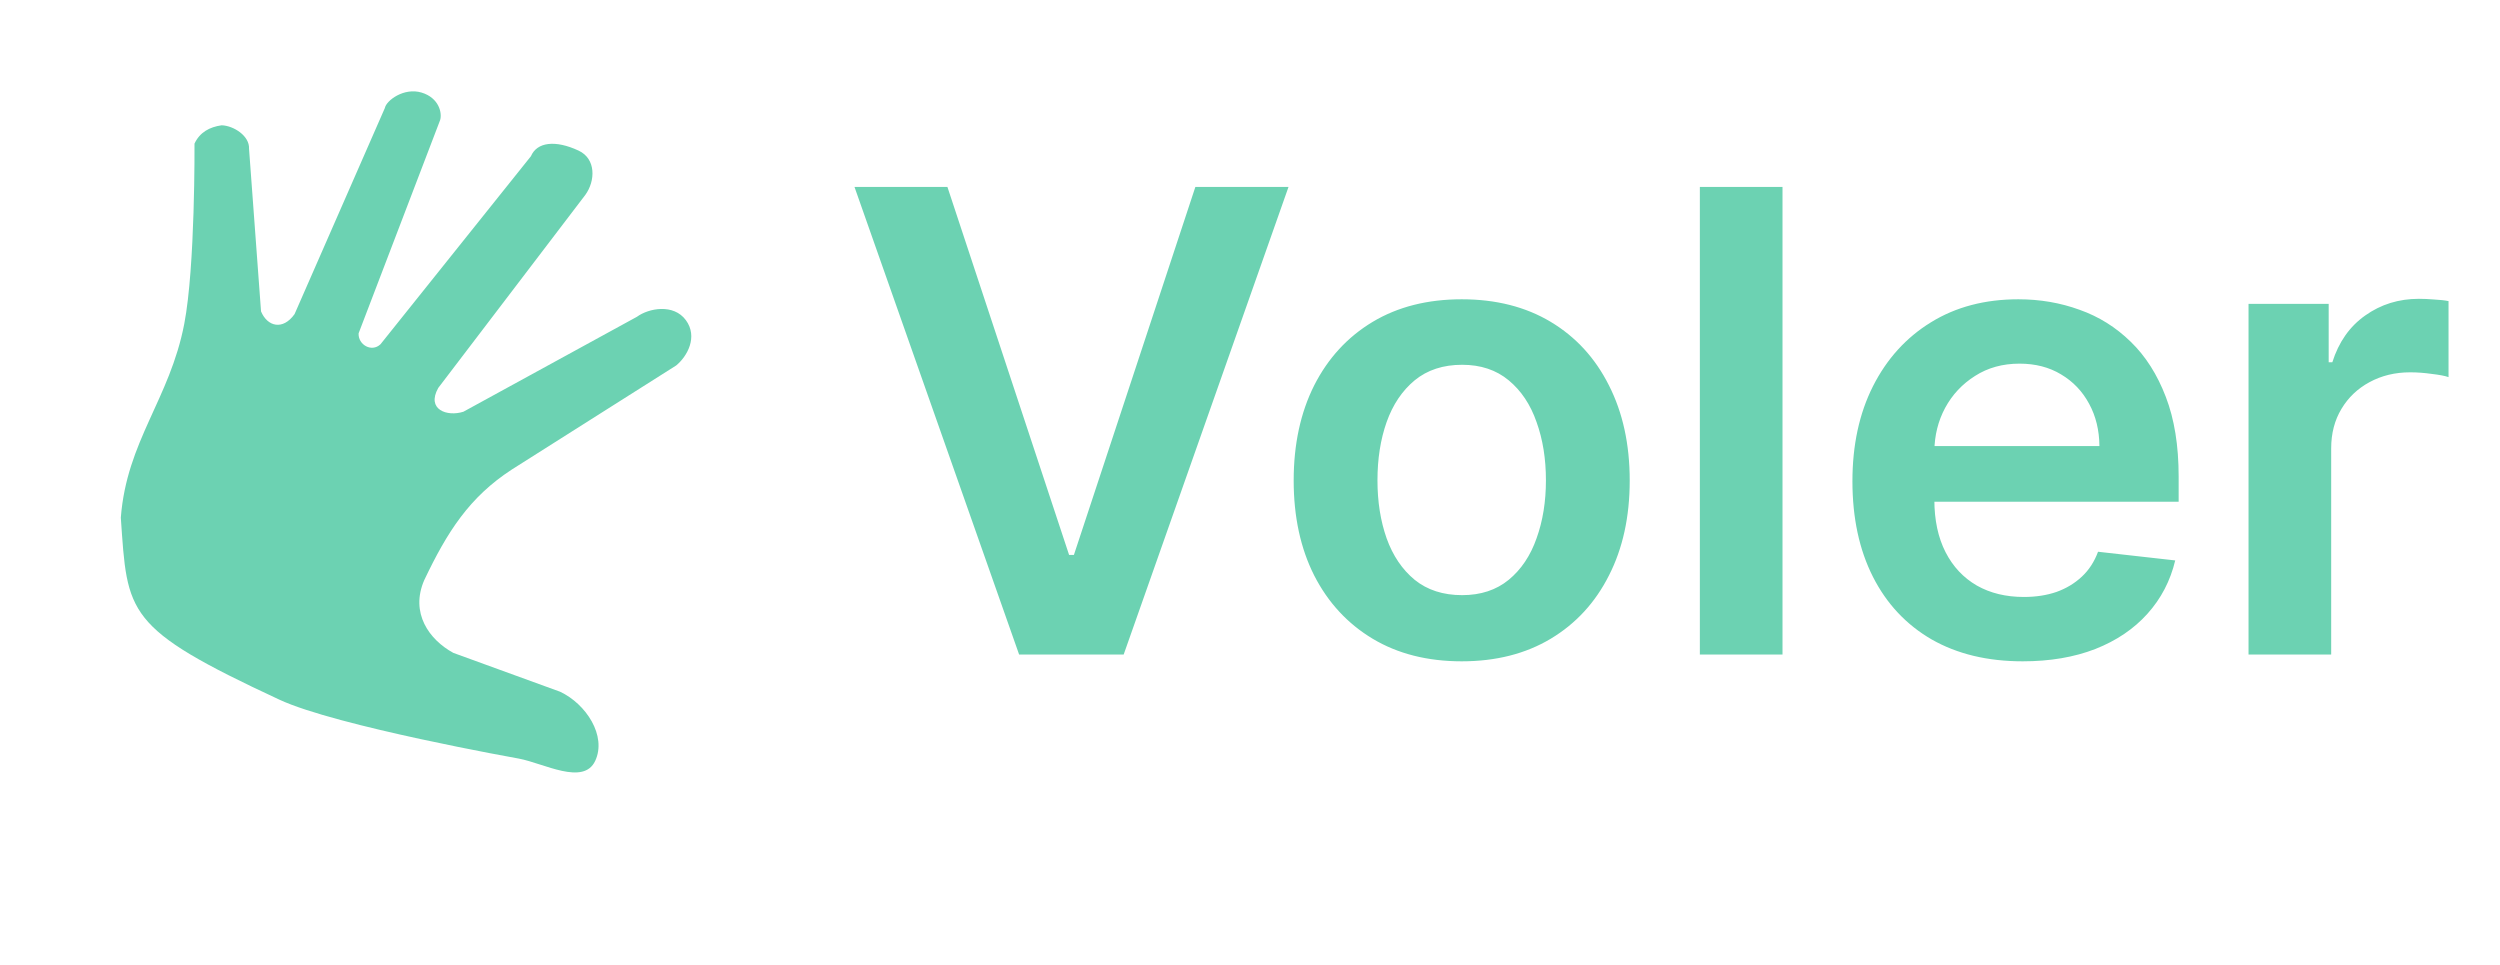
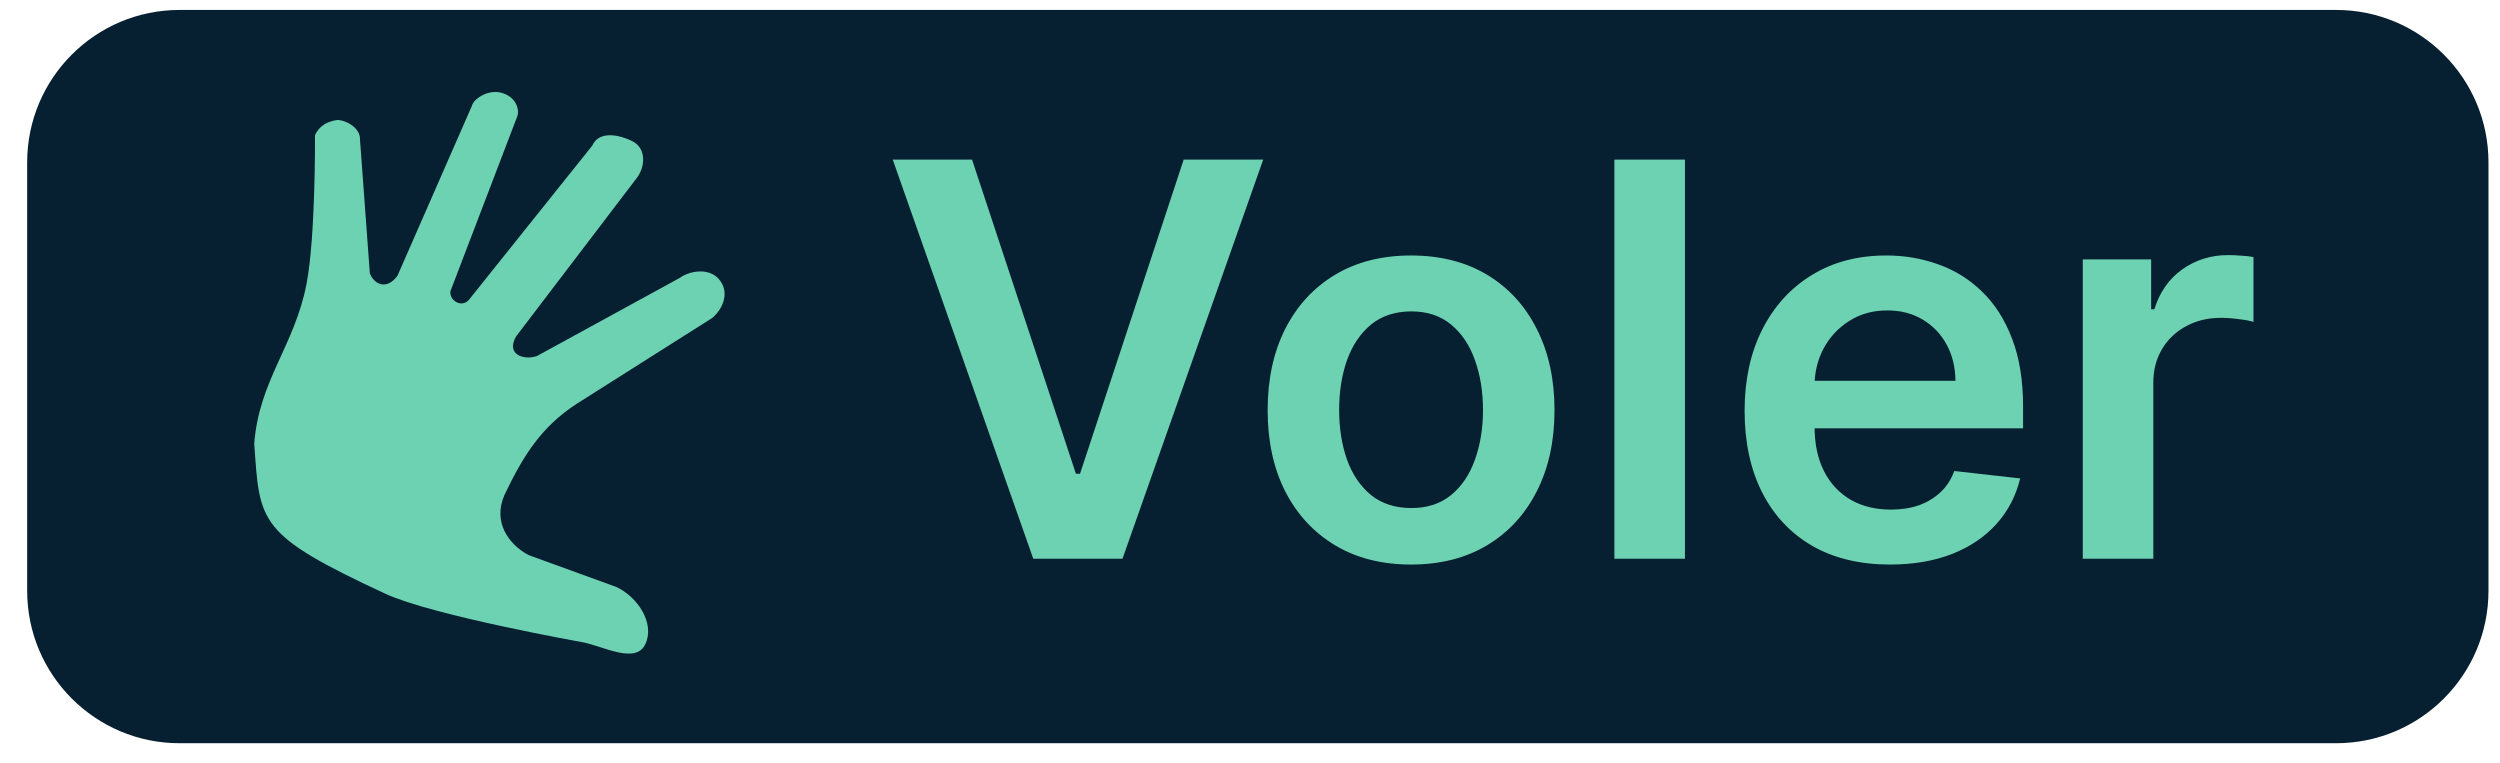
- <svg xmlns="http://www.w3.org/2000/svg" width="70" height="27" viewBox="0 0 70 27" fill="none">
-   <path d="M26.528 5.235L29.935 15.539H30.069L33.47 5.235H36.078L31.463 18.326H28.535L23.926 5.235H26.528ZM40.928 18.517C39.969 18.517 39.138 18.306 38.435 17.885C37.732 17.463 37.186 16.873 36.798 16.114C36.415 15.355 36.223 14.469 36.223 13.455C36.223 12.441 36.415 11.552 36.798 10.79C37.186 10.027 37.732 9.434 38.435 9.012C39.138 8.591 39.969 8.38 40.928 8.38C41.886 8.38 42.717 8.591 43.42 9.012C44.124 9.434 44.667 10.027 45.05 10.79C45.438 11.552 45.632 12.441 45.632 13.455C45.632 14.469 45.438 15.355 45.05 16.114C44.667 16.873 44.124 17.463 43.42 17.885C42.717 18.306 41.886 18.517 40.928 18.517ZM40.94 16.664C41.46 16.664 41.895 16.521 42.244 16.235C42.594 15.946 42.854 15.558 43.024 15.072C43.199 14.586 43.286 14.045 43.286 13.449C43.286 12.848 43.199 12.304 43.024 11.819C42.854 11.329 42.594 10.939 42.244 10.649C41.895 10.359 41.46 10.214 40.94 10.214C40.408 10.214 39.965 10.359 39.611 10.649C39.261 10.939 38.999 11.329 38.825 11.819C38.654 12.304 38.569 12.848 38.569 13.449C38.569 14.045 38.654 14.586 38.825 15.072C38.999 15.558 39.261 15.946 39.611 16.235C39.965 16.521 40.408 16.664 40.94 16.664ZM49.91 5.235V18.326H47.596V5.235H49.91ZM56.636 18.517C55.652 18.517 54.802 18.313 54.086 17.904C53.374 17.491 52.826 16.907 52.443 16.152C52.059 15.394 51.868 14.501 51.868 13.474C51.868 12.464 52.059 11.578 52.443 10.815C52.831 10.048 53.372 9.451 54.066 9.025C54.761 8.595 55.577 8.38 56.515 8.38C57.12 8.38 57.691 8.478 58.228 8.674C58.769 8.865 59.246 9.164 59.66 9.569C60.077 9.973 60.405 10.489 60.644 11.116C60.883 11.738 61.002 12.479 61.002 13.34V14.049H52.954V12.49H58.784C58.78 12.047 58.684 11.652 58.496 11.307C58.309 10.958 58.047 10.683 57.71 10.483C57.378 10.282 56.99 10.182 56.547 10.182C56.074 10.182 55.658 10.297 55.3 10.527C54.942 10.753 54.663 11.052 54.463 11.422C54.267 11.789 54.167 12.191 54.162 12.63V13.992C54.162 14.563 54.267 15.053 54.476 15.462C54.684 15.867 54.976 16.178 55.351 16.395C55.726 16.608 56.165 16.715 56.668 16.715C57.005 16.715 57.309 16.668 57.582 16.574C57.855 16.476 58.091 16.334 58.292 16.146C58.492 15.959 58.643 15.726 58.745 15.449L60.906 15.692C60.77 16.263 60.51 16.762 60.126 17.188C59.747 17.61 59.261 17.938 58.669 18.172C58.076 18.402 57.399 18.517 56.636 18.517ZM62.959 18.326V8.508H65.203V10.144H65.305C65.484 9.577 65.791 9.14 66.226 8.834C66.665 8.522 67.165 8.367 67.728 8.367C67.856 8.367 67.999 8.373 68.156 8.386C68.318 8.395 68.452 8.409 68.559 8.431V10.559C68.461 10.525 68.305 10.495 68.092 10.47C67.883 10.44 67.681 10.425 67.485 10.425C67.063 10.425 66.684 10.517 66.347 10.7C66.015 10.879 65.753 11.128 65.561 11.448C65.369 11.767 65.273 12.136 65.273 12.554V18.326H62.959Z" fill="#6CD2B2" />
-   <path d="M5.446 4.024C5.446 4.024 5.469 7.461 5.159 9.07C4.753 11.175 3.548 12.347 3.383 14.495C3.571 17.192 3.49 17.576 7.826 19.592C9.415 20.331 14.528 21.241 14.528 21.241C15.23 21.373 16.339 22.005 16.666 21.304C16.993 20.604 16.411 19.71 15.682 19.368L12.694 18.281C12.017 17.912 11.477 17.164 11.88 16.241C12.521 14.896 13.138 13.921 14.335 13.144L18.933 10.233C19.246 9.976 19.547 9.43 19.204 8.964C18.861 8.497 18.164 8.628 17.834 8.87L12.976 11.528C12.52 11.675 11.93 11.469 12.271 10.862L16.39 5.456C16.671 5.067 16.695 4.448 16.2 4.217C15.55 3.914 15.036 3.976 14.866 4.374L10.654 9.639C10.406 9.875 10.024 9.651 10.041 9.333L12.322 3.367C12.387 3.173 12.296 2.74 11.804 2.592C11.311 2.443 10.815 2.814 10.775 3.027L8.248 8.795C7.919 9.257 7.487 9.146 7.309 8.719L6.973 4.165C6.992 3.805 6.54 3.518 6.206 3.508C5.868 3.556 5.595 3.703 5.446 4.021L5.446 4.024Z" fill="#6CD2B2" />
+ <svg xmlns="http://www.w3.org/2000/svg" width="82" height="25" viewBox="0 0 82 25" fill="none">
+   <rect x="0.891" y="0.326" width="80.731" height="24.052" rx="5" fill="#061F31" />
+   <path d="M31.883 5.235L35.29 15.539H35.425L38.825 5.235H41.433L36.818 18.326H33.891L29.282 5.235H31.883ZM46.283 18.517C45.324 18.517 44.493 18.306 43.79 17.885C43.087 17.463 42.542 16.873 42.154 16.114C41.77 15.355 41.579 14.469 41.579 13.455C41.579 12.441 41.77 11.552 42.154 10.79C42.542 10.027 43.087 9.434 43.79 9.012C44.493 8.591 45.324 8.38 46.283 8.38C47.242 8.38 48.073 8.591 48.776 9.012C49.479 9.434 50.023 10.027 50.406 10.79C50.794 11.552 50.988 12.441 50.988 13.455C50.988 14.469 50.794 15.355 50.406 16.114C50.023 16.873 49.479 17.463 48.776 17.885C48.073 18.306 47.242 18.517 46.283 18.517ZM46.296 16.664C46.816 16.664 47.25 16.521 47.6 16.235C47.949 15.946 48.209 15.558 48.38 15.072C48.554 14.586 48.642 14.045 48.642 13.449C48.642 12.848 48.554 12.304 48.38 11.819C48.209 11.329 47.949 10.939 47.6 10.649C47.25 10.359 46.816 10.214 46.296 10.214C45.763 10.214 45.32 10.359 44.966 10.649C44.617 10.939 44.355 11.329 44.18 11.819C44.01 12.304 43.924 12.848 43.924 13.449C43.924 14.045 44.01 14.586 44.18 15.072C44.355 15.558 44.617 15.946 44.966 16.235C45.32 16.521 45.763 16.664 46.296 16.664ZM55.266 5.235V18.326H52.952V5.235H55.266ZM61.992 18.517C61.007 18.517 60.157 18.313 59.441 17.904C58.73 17.491 58.182 16.907 57.798 16.152C57.415 15.394 57.223 14.501 57.223 13.474C57.223 12.464 57.415 11.578 57.798 10.815C58.186 10.048 58.727 9.451 59.422 9.025C60.117 8.595 60.933 8.38 61.87 8.38C62.475 8.38 63.046 8.478 63.583 8.674C64.124 8.865 64.602 9.164 65.015 9.569C65.433 9.973 65.761 10.489 65.999 11.116C66.238 11.738 66.357 12.479 66.357 13.34V14.049H58.31V12.49H64.139C64.135 12.047 64.039 11.652 63.852 11.307C63.664 10.958 63.402 10.683 63.065 10.483C62.733 10.282 62.345 10.182 61.902 10.182C61.429 10.182 61.014 10.297 60.656 10.527C60.298 10.753 60.019 11.052 59.818 11.422C59.622 11.789 59.522 12.191 59.518 12.63V13.992C59.518 14.563 59.622 15.053 59.831 15.462C60.04 15.867 60.332 16.178 60.707 16.395C61.082 16.608 61.521 16.715 62.023 16.715C62.36 16.715 62.665 16.668 62.938 16.574C63.21 16.476 63.447 16.334 63.647 16.146C63.847 15.959 63.999 15.726 64.101 15.449L66.261 15.692C66.125 16.263 65.865 16.762 65.482 17.188C65.102 17.61 64.617 17.938 64.024 18.172C63.432 18.402 62.754 18.517 61.992 18.517ZM68.315 18.326V8.508H70.558V10.144H70.661C70.84 9.577 71.147 9.14 71.581 8.834C72.02 8.522 72.521 8.367 73.083 8.367C73.211 8.367 73.354 8.373 73.512 8.386C73.674 8.395 73.808 8.409 73.914 8.431V10.559C73.816 10.525 73.661 10.495 73.448 10.47C73.239 10.44 73.037 10.425 72.841 10.425C72.419 10.425 72.039 10.517 71.703 10.7C71.37 10.879 71.108 11.128 70.916 11.448C70.725 11.767 70.629 12.136 70.629 12.554V18.326H68.315Z" fill="#6CD2B2" />
+   <path d="M10.332 4.433C10.332 4.433 10.354 7.754 10.055 9.308C9.663 11.341 8.498 12.473 8.339 14.547C8.521 17.152 8.442 17.523 12.631 19.471C14.165 20.185 19.104 21.064 19.104 21.064C19.782 21.191 20.854 21.802 21.169 21.125C21.485 20.448 20.923 19.585 20.219 19.254L17.332 18.205C16.678 17.848 16.157 17.125 16.547 16.234C17.166 14.935 17.762 13.994 18.918 13.243L23.359 10.431C23.661 10.183 23.951 9.655 23.62 9.205C23.289 8.754 22.616 8.881 22.297 9.115L17.605 11.681C17.165 11.823 16.594 11.624 16.924 11.039L20.902 5.817C21.174 5.441 21.198 4.843 20.719 4.62C20.092 4.328 19.595 4.387 19.43 4.772L15.362 9.857C15.123 10.085 14.753 9.868 14.77 9.562L16.973 3.799C17.036 3.612 16.948 3.194 16.473 3.05C15.997 2.907 15.518 3.265 15.479 3.471L13.038 9.042C12.72 9.488 12.303 9.381 12.131 8.968L11.807 4.57C11.825 4.222 11.389 3.944 11.066 3.935C10.74 3.981 10.475 4.124 10.332 4.431L10.332 4.433Z" fill="#6CD2B2" />
</svg>
